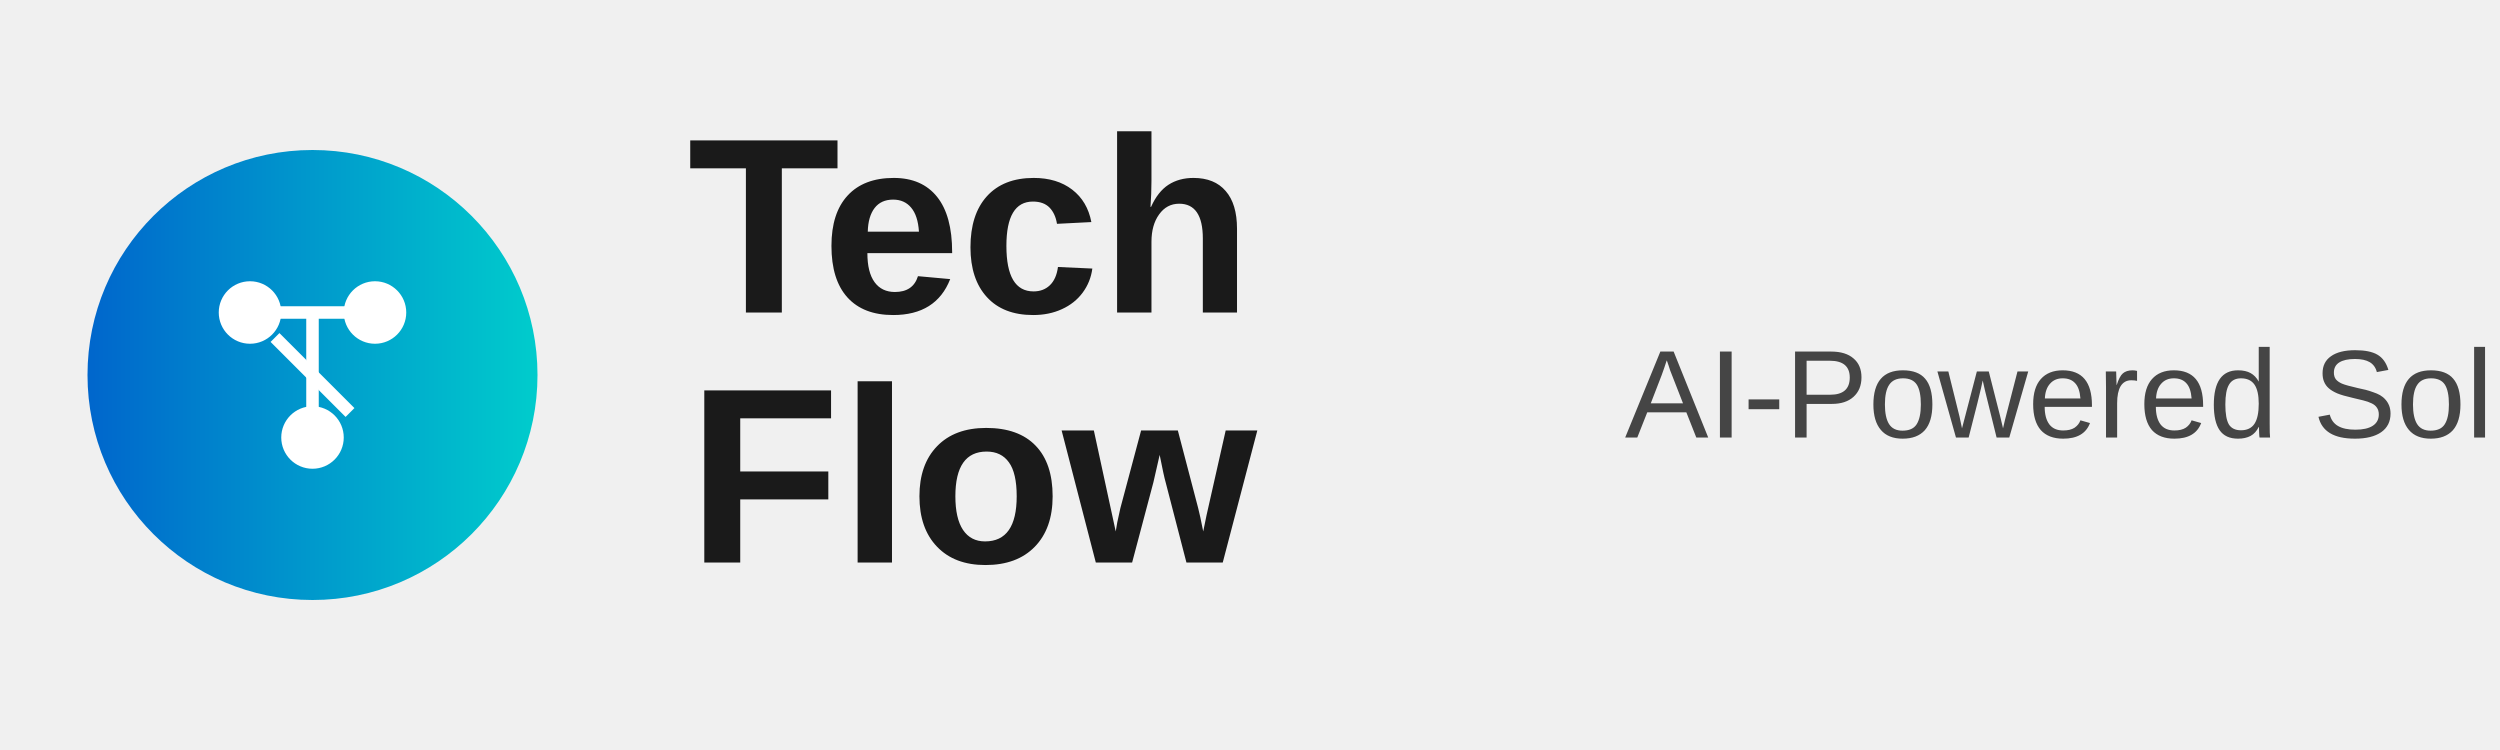
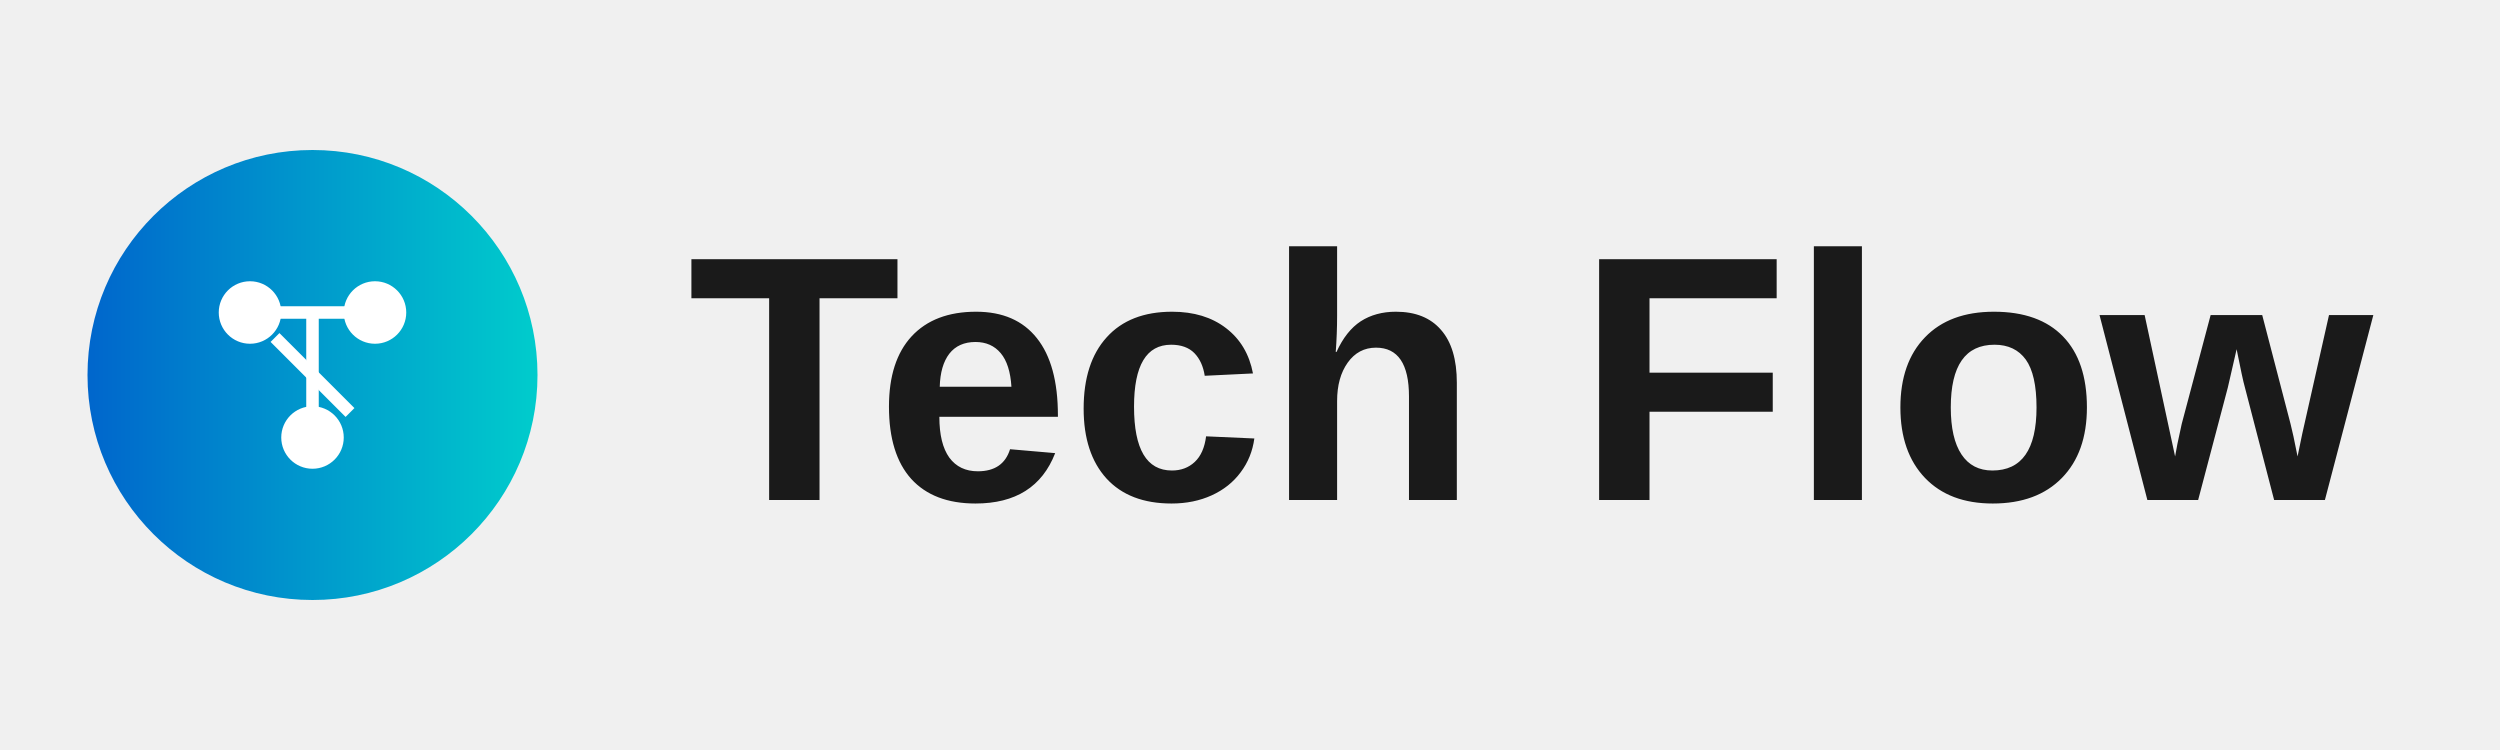
<svg xmlns="http://www.w3.org/2000/svg" width="200" height="60" viewBox="0 0 200 60">
  <defs>
    <linearGradient id="gradient" x1="0%" y1="0%" x2="100%" y2="0%">
      <stop offset="0%" style="stop-color:#0066cc;stop-opacity:1" />
      <stop offset="100%" style="stop-color:#00cccc;stop-opacity:1" />
    </linearGradient>
  </defs>
  <circle cx="25" cy="30" r="18" fill="url(#gradient)" />
  <g fill="white" stroke="white" stroke-width="1">
    <circle cx="20" cy="25" r="2" />
    <circle cx="30" cy="25" r="2" />
    <circle cx="25" cy="35" r="2" />
    <line x1="20" y1="25" x2="30" y2="25" />
    <line x1="25" y1="25" x2="25" y2="35" />
    <line x1="22" y1="27" x2="28" y2="33" />
  </g>
-   <text x="55" y="25" font-family="Arial, sans-serif" font-size="20" font-weight="bold" fill="#1a1a1a">
-     Tech
-   </text>
-   <text x="55" y="45" font-family="Arial, sans-serif" font-size="20" font-weight="bold" fill="#1a1a1a">
-     Flow
-   </text>
-   <text x="130" y="35" font-family="Arial, sans-serif" font-size="10" fill="#1a1a1a" opacity="0.8">
-     AI-Powered Solutions
+   <text x="55" y="40" font-family="Arial, sans-serif" font-size="28" font-weight="bold" fill="#1a1a1a">
+     Tech Flow
  </text>
</svg>
